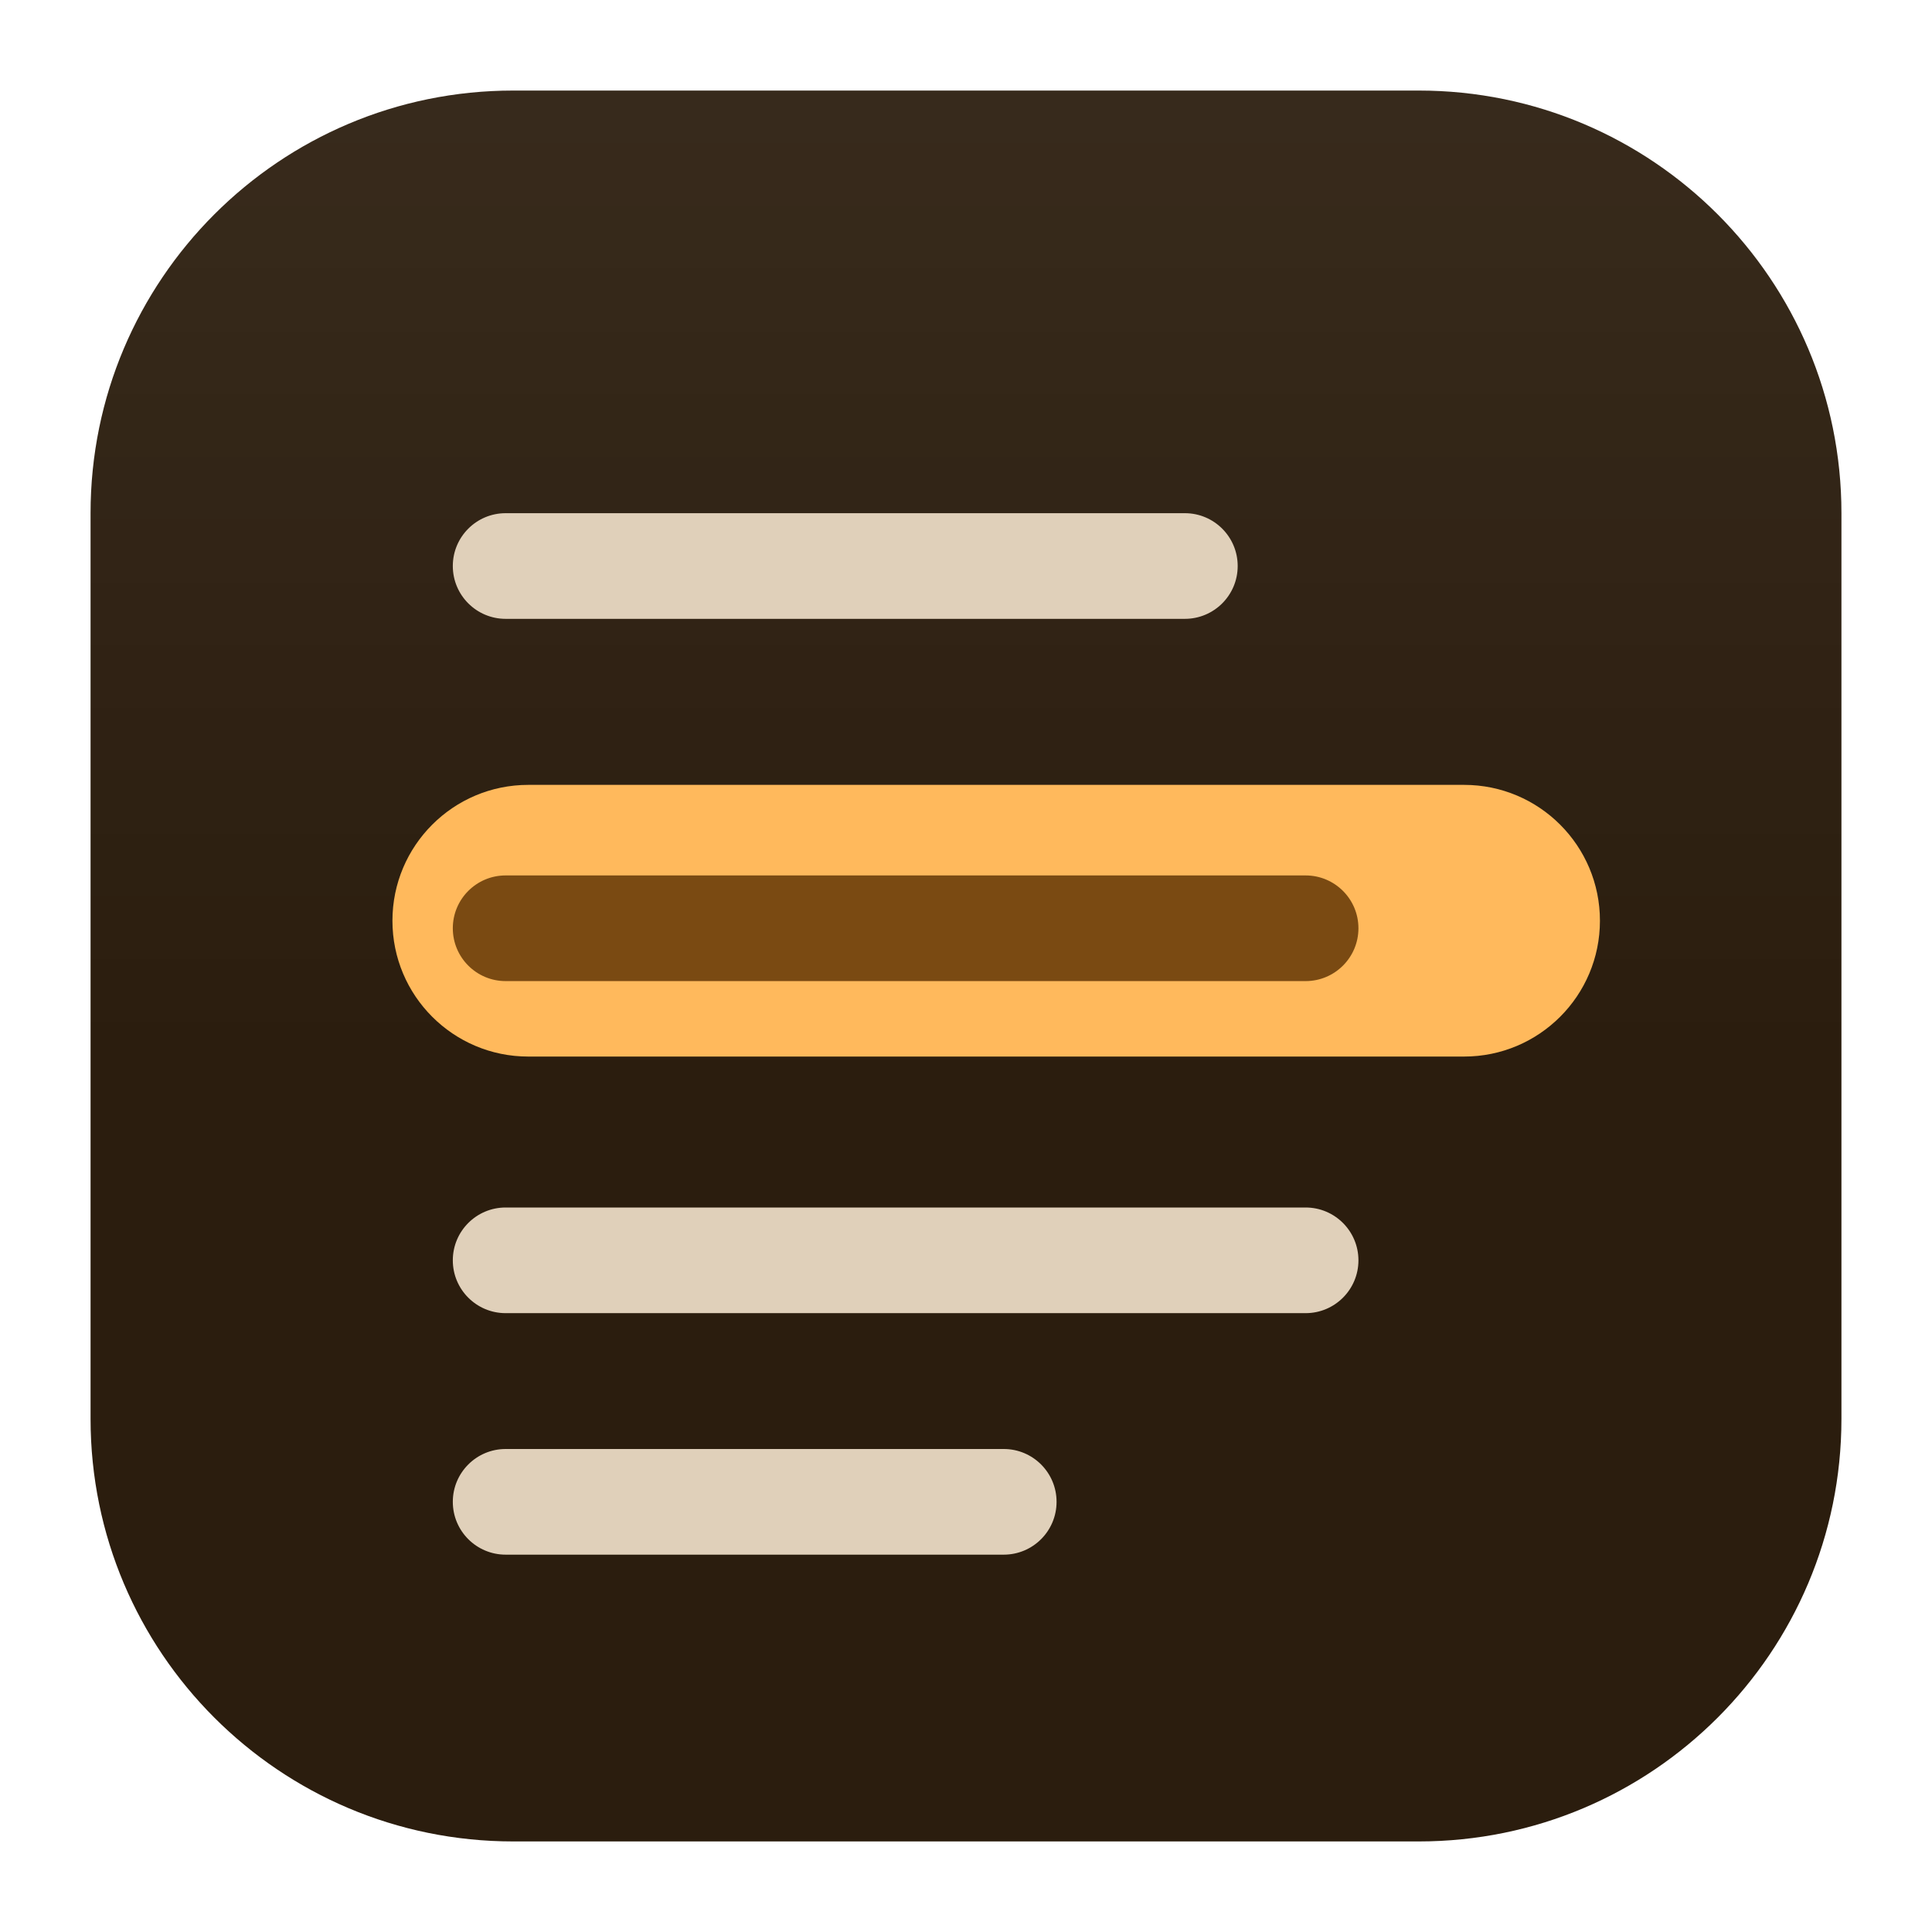
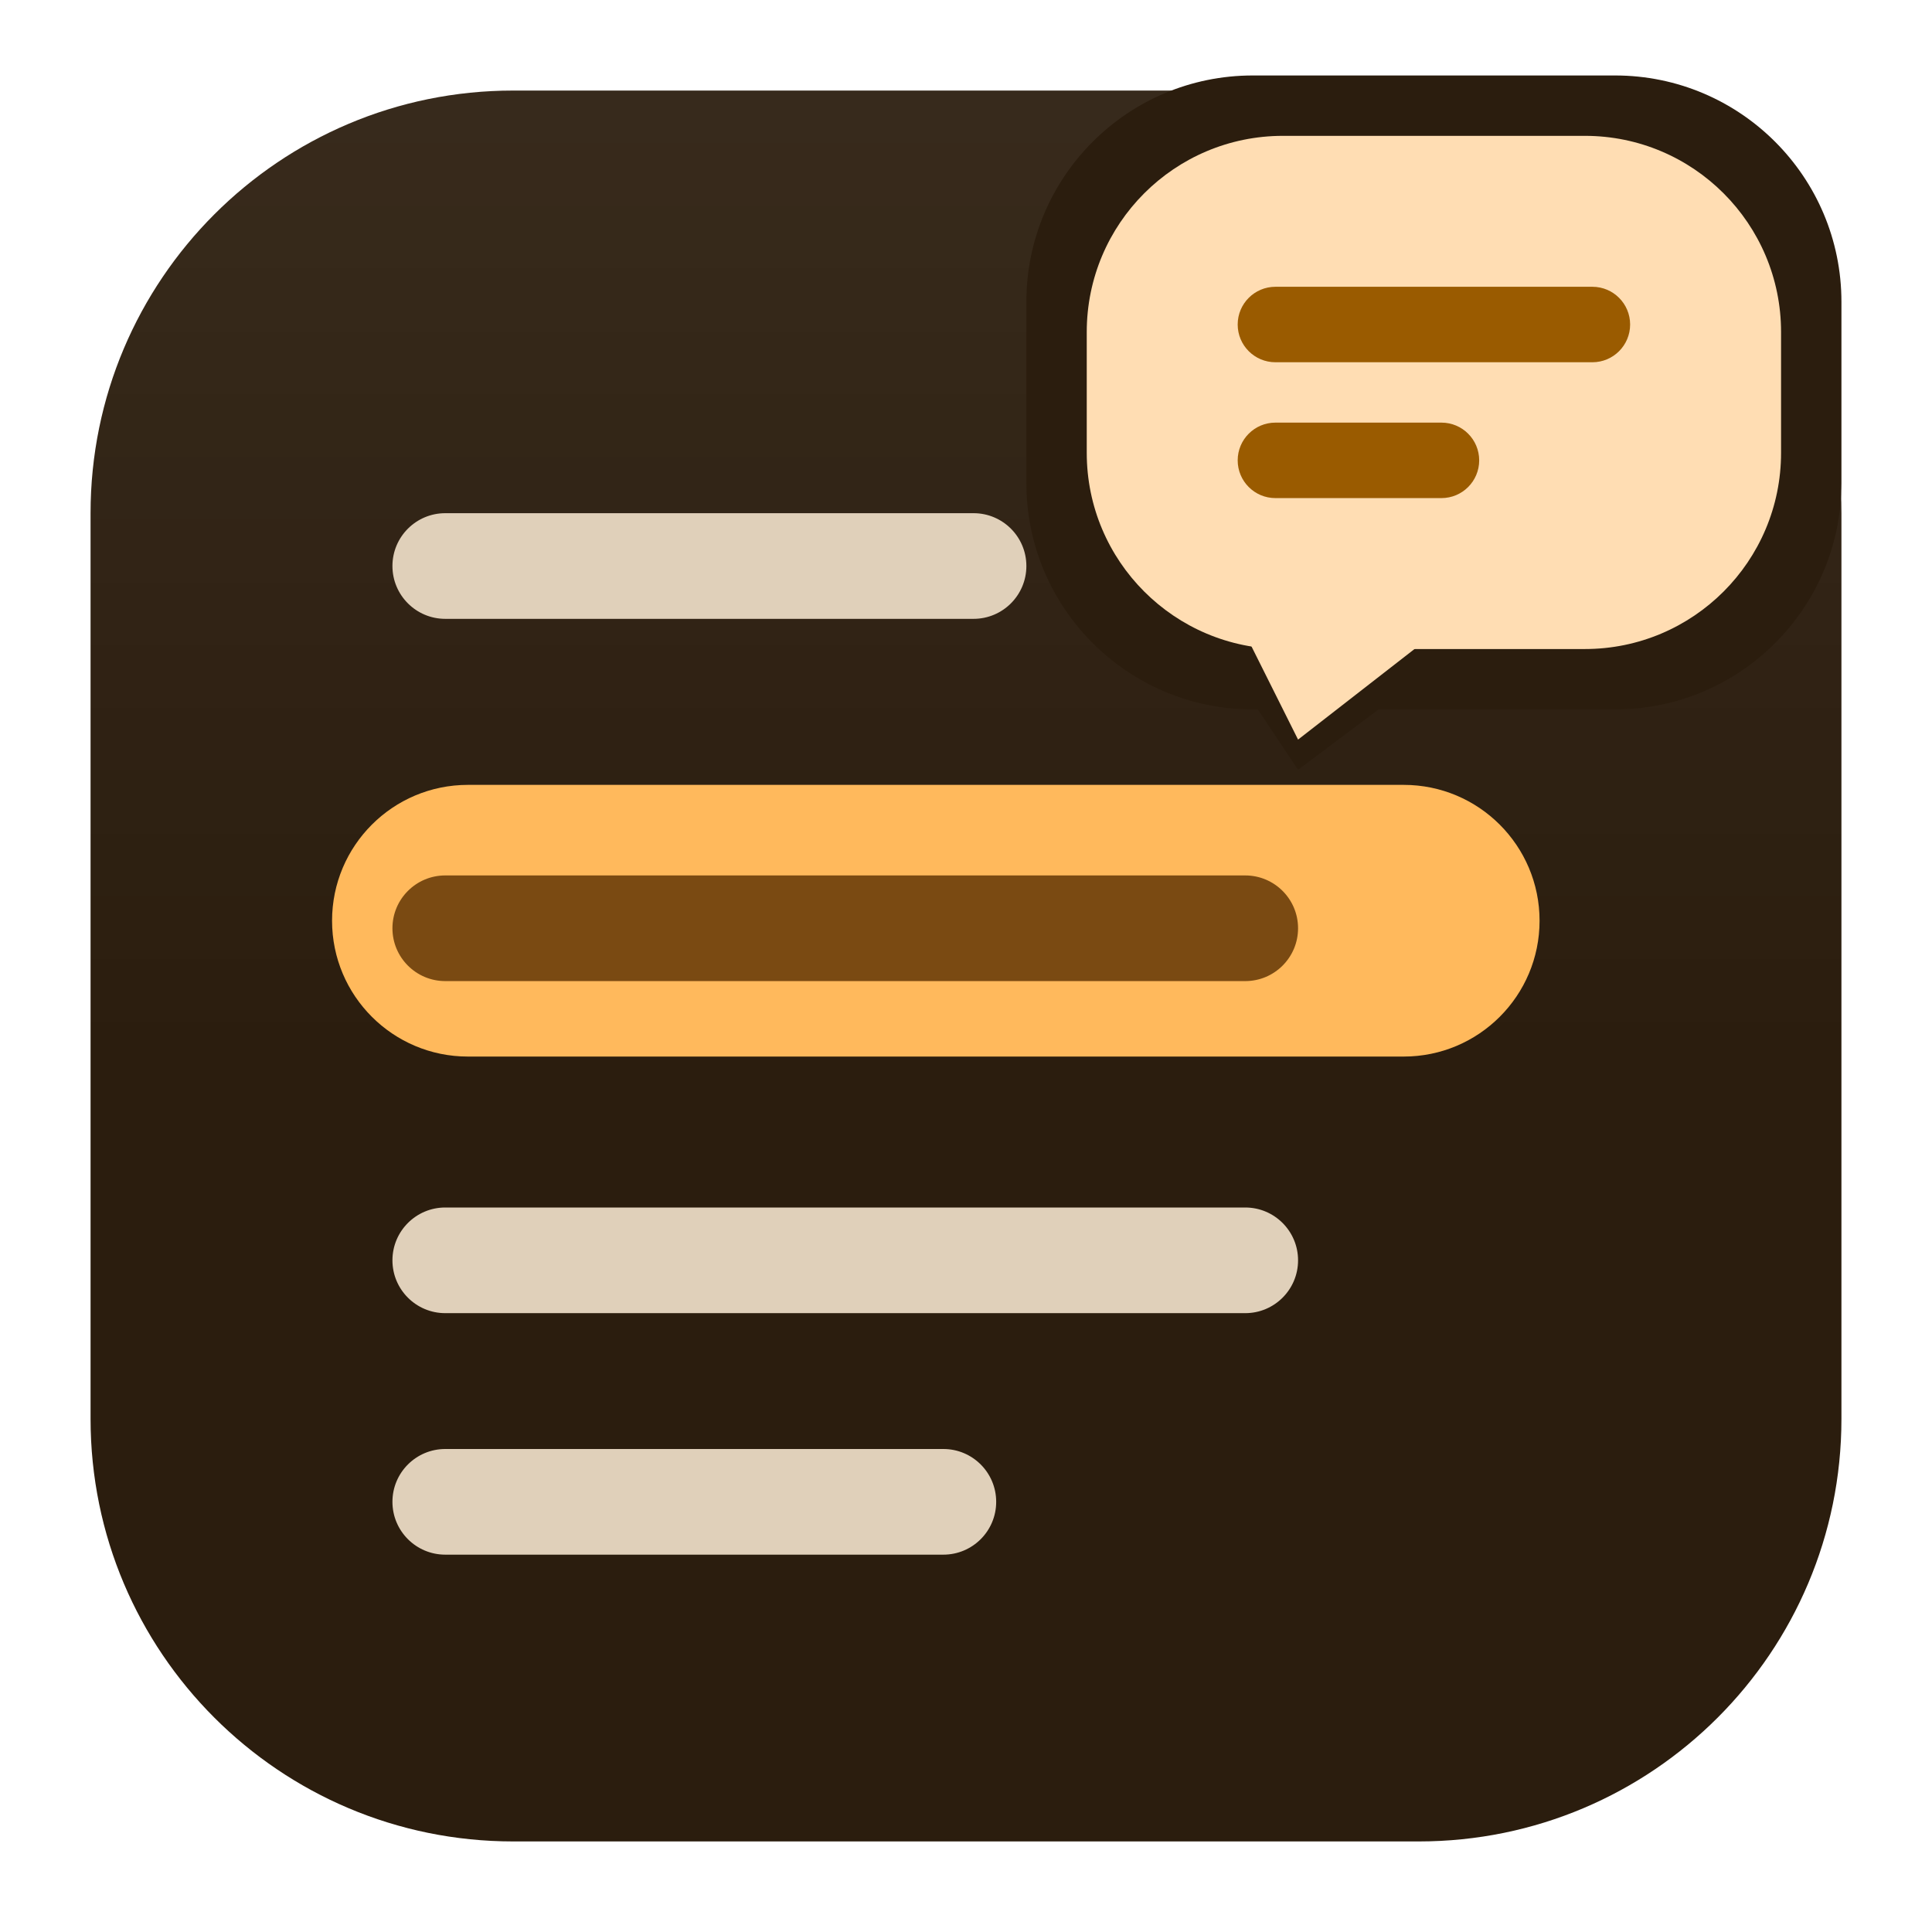
<svg xmlns="http://www.w3.org/2000/svg" width="128" height="128" viewBox="0 0 128 128">
  <defs>
    <linearGradient id="sheen" x1="0" y1="0" x2="0" y2="1">
      <stop offset="0" stop-color="#ffffff" stop-opacity="0.06" />
      <stop offset="0.55" stop-color="#ffffff" stop-opacity="0" />
    </linearGradient>
  </defs>
  <rect x="6" y="6" width="116" height="116" rx="28" fill="#2b1d0e" />
  <rect x="6" y="6" width="116" height="116" rx="28" fill="url(#sheen)" />
  <g fill="#e0d0ba">
-     <rect x="30" y="34" width="52" height="7" rx="3.5" />
-     <rect x="30" y="80" width="60" height="7" rx="3.5" />
-     <rect x="30" y="96" width="40" height="7" rx="3.5" />
+     <rect x="26" y="34" width="42" height="7" rx="3.5" />
+     <rect x="26" y="80" width="60" height="7" rx="3.5" />
+     <rect x="26" y="96" width="40" height="7" rx="3.5" />
  </g>
-   <rect x="26" y="52" width="80" height="18" rx="9" fill="#ffb95c" />
-   <rect x="30" y="58" width="60" height="7" rx="3.5" fill="#7a4a12" />
+   <rect x="22" y="52" width="80" height="18" rx="9" fill="#ffb95c" />
+   <rect x="26" y="58" width="60" height="7" rx="3.5" fill="#7a4a12" />
+   <g>
+     <path d="M78 39 L86 51 L98 42 Z" fill="#2b1d0e" />
+     <rect x="68" y="5" width="54" height="42" rx="15" fill="#2b1d0e" />
+     <path d="M82 41 L86 49 L95 42 Z" fill="#ffddb3" />
+     <rect x="72" y="9" width="46" height="34" rx="13" fill="#ffddb3" />
+     <g fill="#9a5b00">
+       <rect x="82" y="19" width="26" height="5" rx="2.5" />
+       <rect x="82" y="28" width="16" height="5" rx="2.5" />
+     </g>
+   </g>
</svg>
